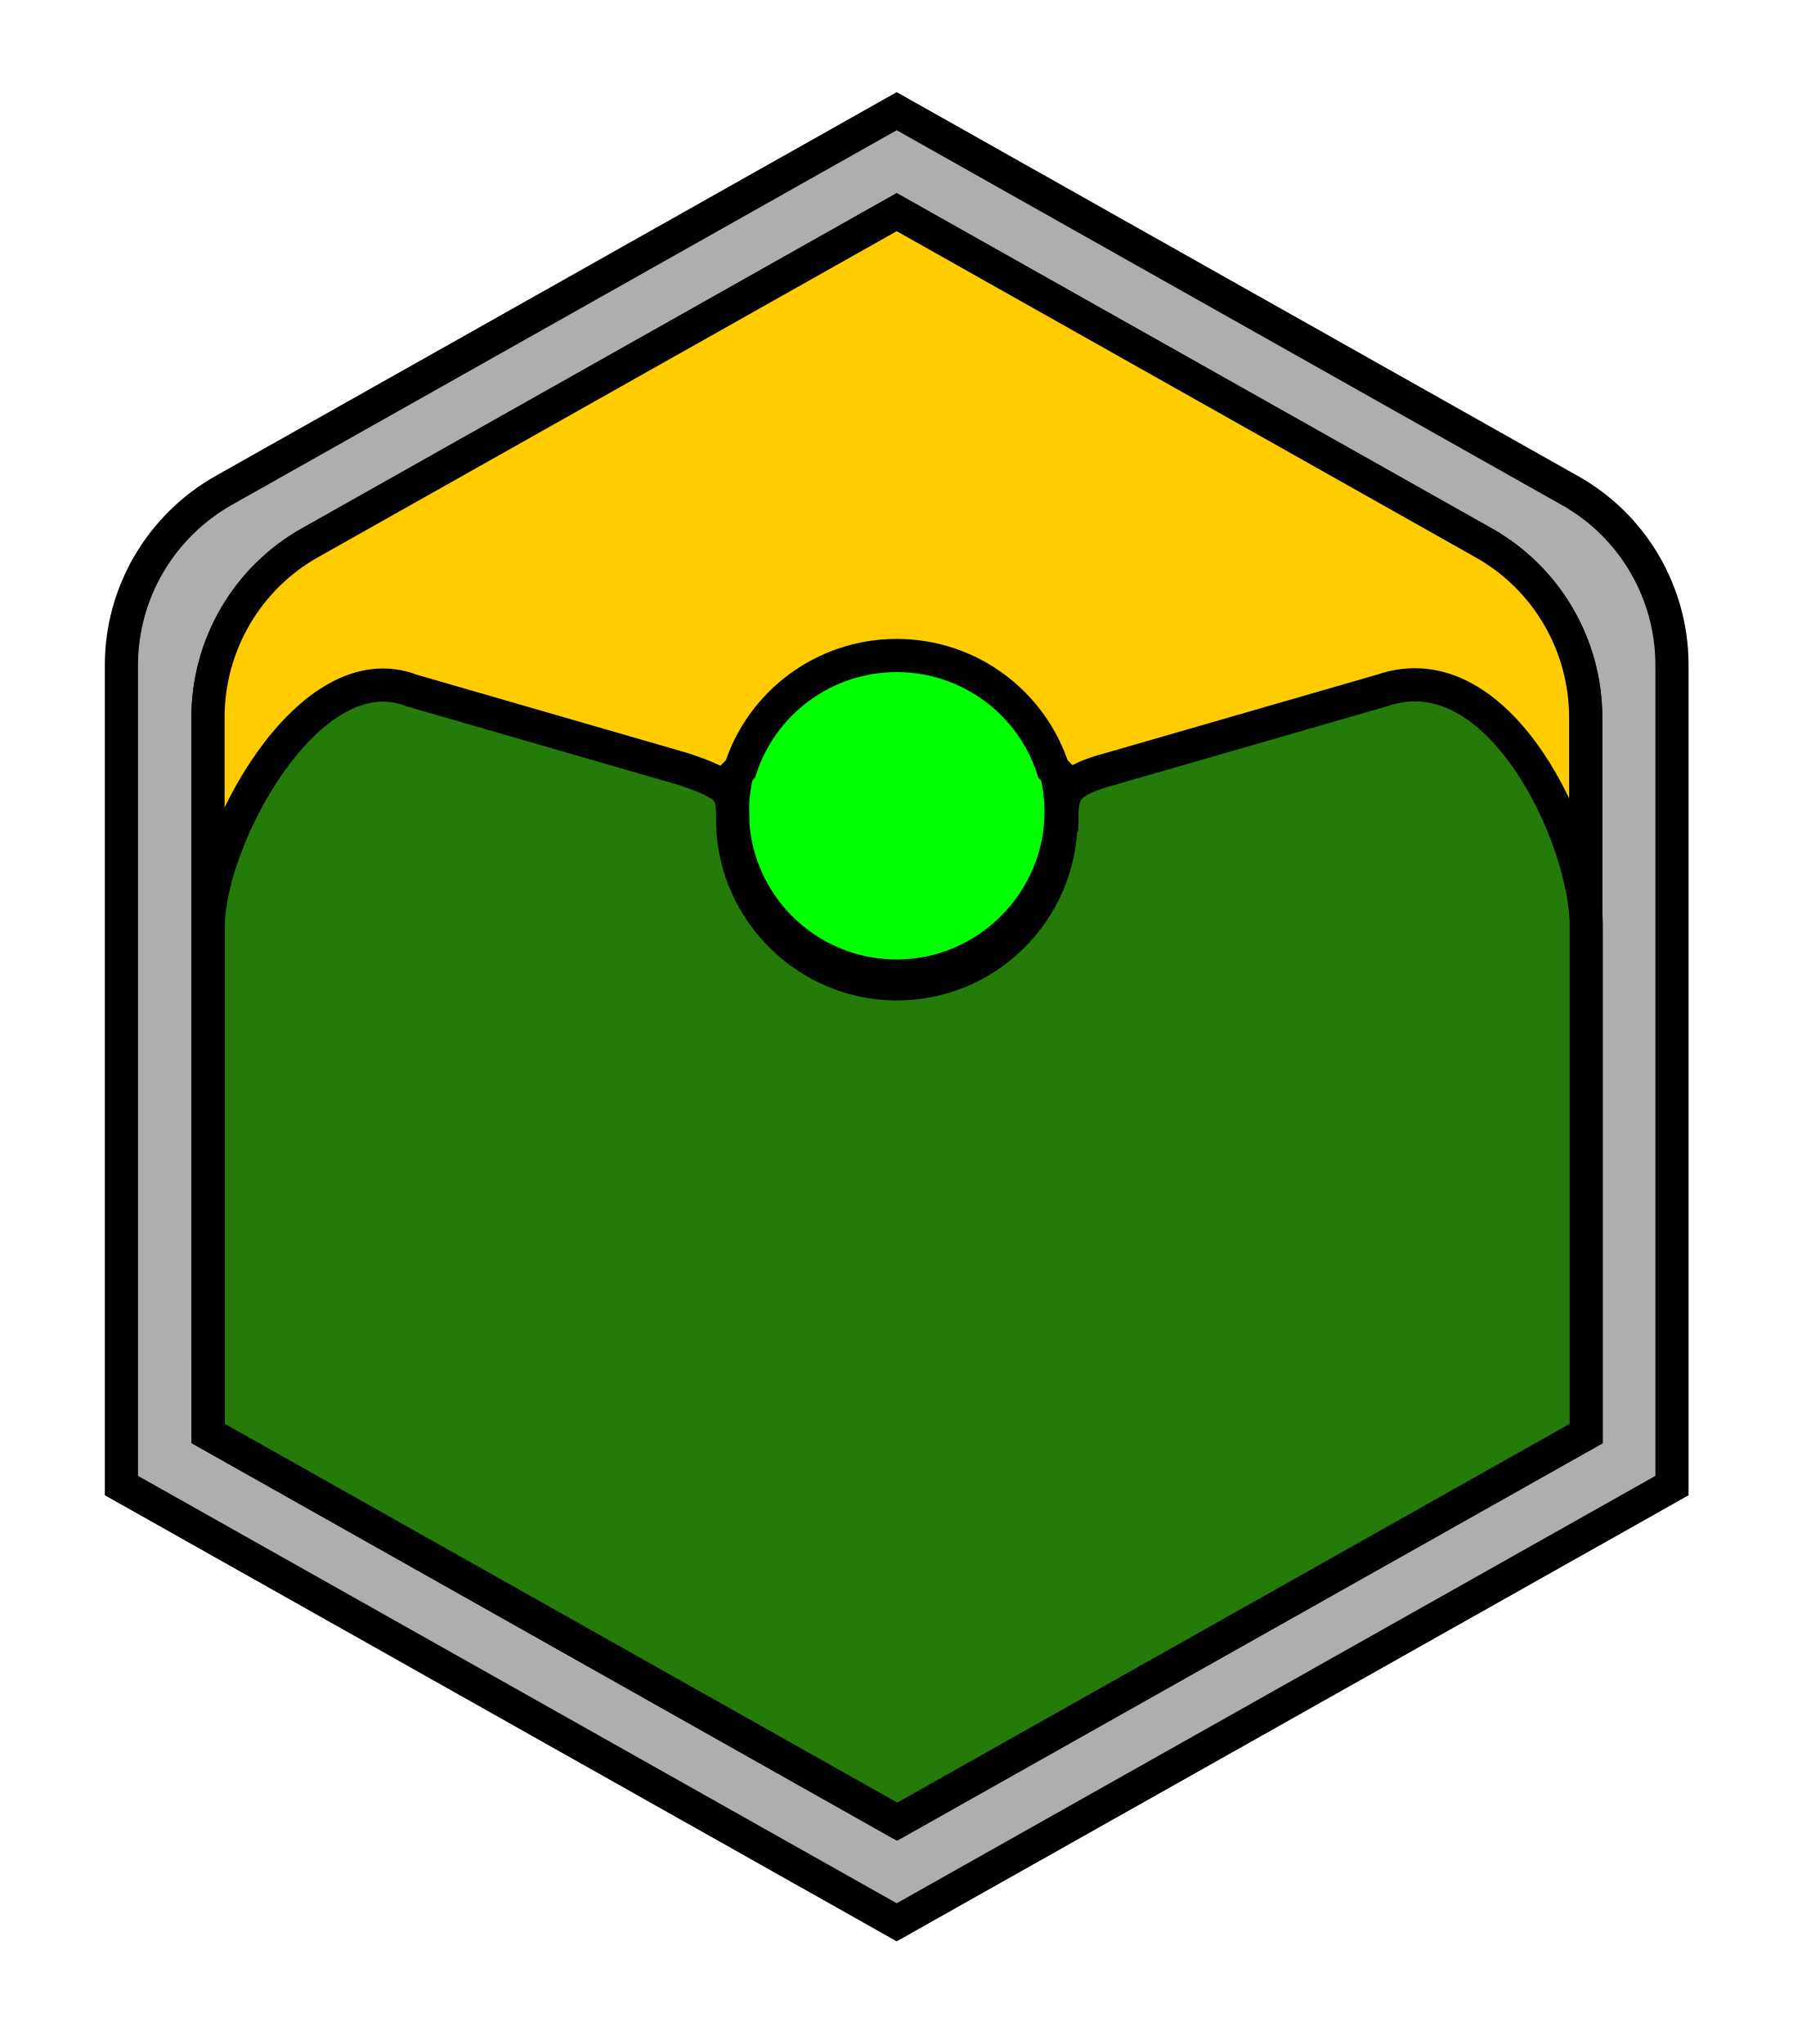
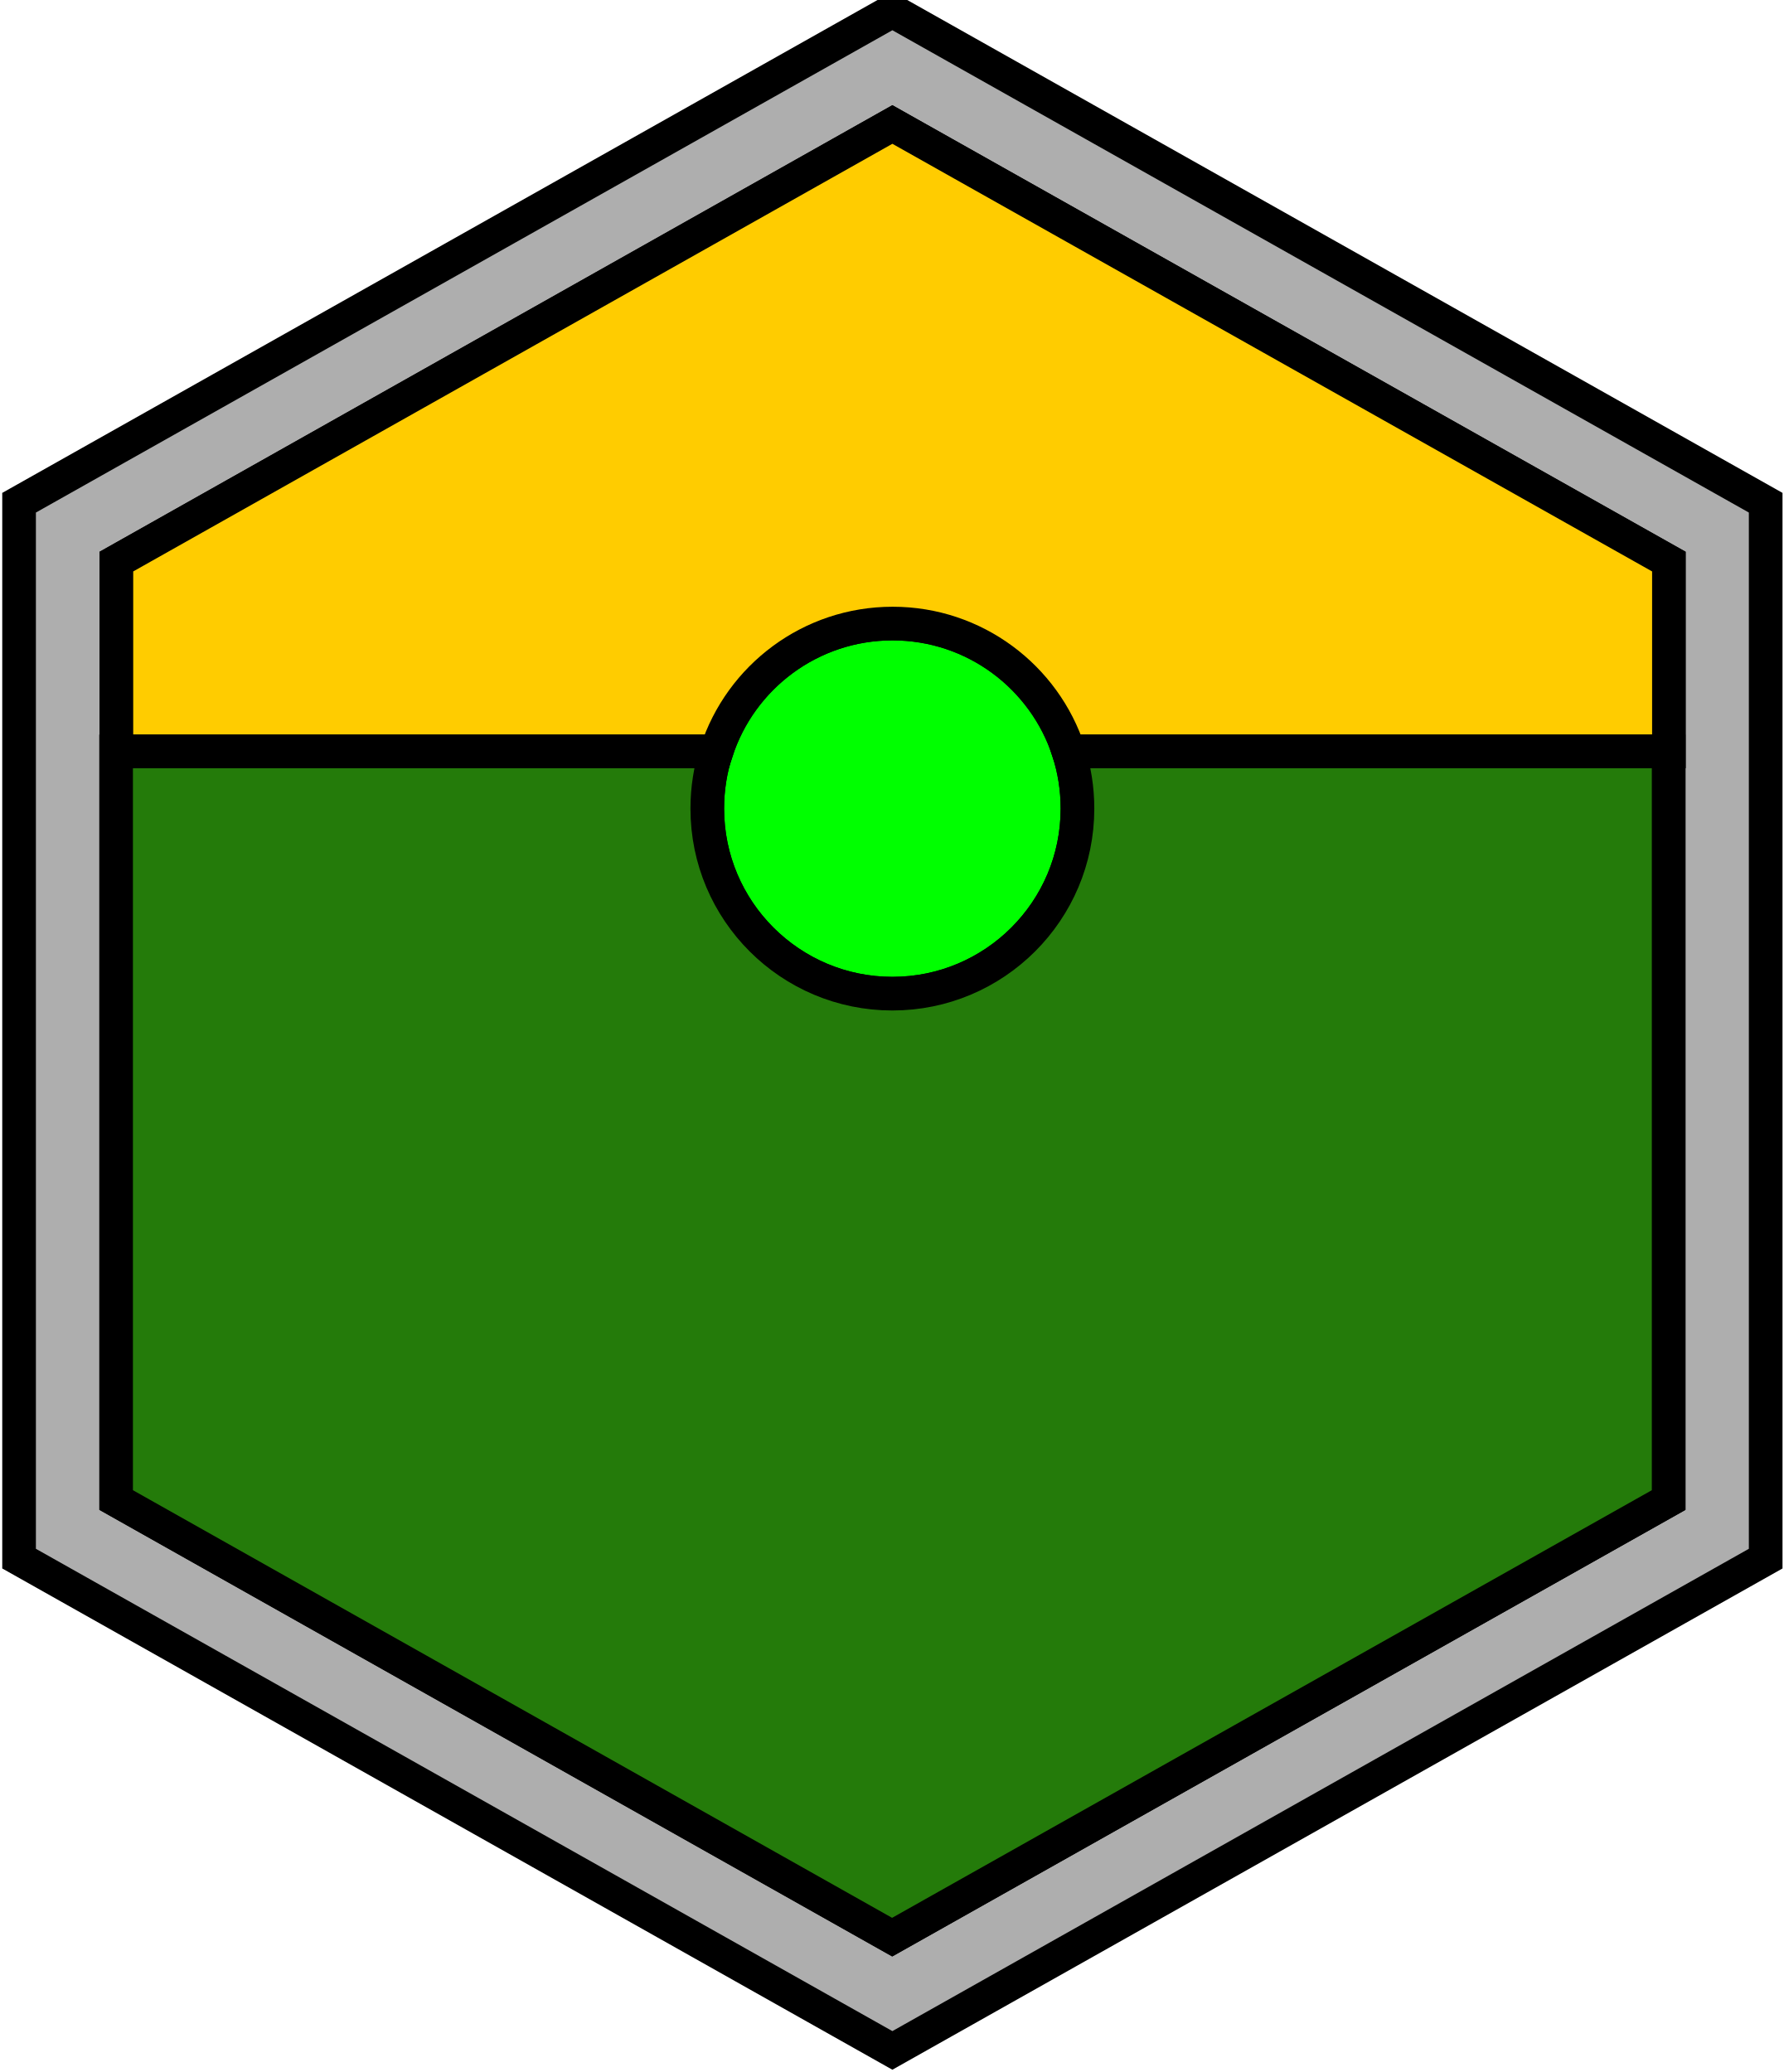
- <svg xmlns="http://www.w3.org/2000/svg" width="648" height="739" viewBox="0 0 648 739">
-   <path d="M324.2 40.2L80.9 177.3C58.1 190.2 43.9 214.3 43.9 240.5V266.7V537.1L324.2 695L604.5 537.1V266.7V240.5C604.5 214.3 590.4 190.1 567.5 177.3L324.2 40.2ZM573.3 278V518.3L324.2 658.6L75.2 518.2V278V259.5C75.2 233.3 89.3 209.1 112.2 196.3L324.2 76.7L536.3 196.2C559.1 209.1 573.3 233.2 573.3 259.4V278Z" fill="#AEAEAE" stroke="black" stroke-width="12" stroke-miterlimit="10" />
-   <path d="M324.8 352.9C356.4 352.6 382.6 327 383.6 295.4C383.8 288.3 382.8 281.5 380.7 275.2C373 251.4 350.6 234.2 324.2 234.2C297.8 234.2 275.4 251.4 267.7 275.2C265.8 281 264.8 287.2 264.8 293.6C264.8 326.5 291.7 353.2 324.8 352.9Z" fill="#00FF00" stroke="black" stroke-width="12" stroke-miterlimit="10" />
-   <path d="M75.2 259.4V476.4L267.7 278C275.4 254.2 297.8 237 324.2 237C350.6 237 373 254.2 380.7 278L573.3 476.4V259.4C573.3 233.2 559.2 209 536.3 196.2L324.2 76.7L112.1 196.2C89.3 209 75.2 233.2 75.2 259.4Z" fill="#FFCC00" stroke="black" stroke-width="12" stroke-miterlimit="10" />
-   <path d="M383.6 296.3C383.6 329.3 356.6 356.1 323.6 355.7C292 355.4 265.9 329.8 264.9 298.2C264.9 297.6 264.9 296.9 264.9 296.3C264.9 286.2 264.6 283.9 246.9 278L149 249.7C111.7 235.1 75.3 303.4 75.3 334.8V518.3L324.4 658.6L573.5 518.3V334.7C573.5 303.4 542.3 235 499.8 249.6L401.8 277.9C385.3 282.3 383.9 286.1 383.9 296.1C383.6 296.2 383.6 296.2 383.6 296.3Z" fill="#247B0A" stroke="black" stroke-width="12" stroke-miterlimit="10" />
+ <svg xmlns="http://www.w3.org/2000/svg" width="636" height="739" viewBox="0 0 636 739" fill="none">
+   <path d="M318.2 3.9L6.8 179.3V255.5V555.9L318.2 731.3L629.6 555.9V255.5V179.3L318.2 3.9ZM595 268V535L318.2 690.9L41.5 535V268V200.3L318.2 44.4L595 200.3V268Z" fill="#AEAEAE" stroke="black" stroke-width="12" stroke-miterlimit="10" />
+   <path d="M318.2 354.4C354.6 354.4 384.2 324.9 384.2 288.4C384.2 281.3 383.1 274.4 381 268C372.4 241.5 347.5 222.4 318.2 222.4C288.9 222.4 264 241.5 255.4 268C253.3 274.4 252.2 281.3 252.2 288.4C252.2 324.8 281.8 354.4 318.2 354.4Z" fill="#00FF00" stroke="black" stroke-width="12" stroke-miterlimit="10" />
+   <path d="M41.5 200.3V268H255.5C264.1 241.5 289 222.4 318.3 222.4C347.6 222.4 372.5 241.5 381.1 268H595.1V200.3L318.2 44.4L41.5 200.3Z" fill="#FFCC00" stroke="black" stroke-width="12" stroke-miterlimit="10" />
+   <path d="M384.2 288.4C384.2 324.9 354.6 354.4 318.2 354.4C281.8 354.4 252.2 324.9 252.2 288.4C252.2 281.3 253.3 274.4 255.4 268H41.4V535L318.1 690.9L595 535V268H381C383.1 274.4 384.2 281.3 384.2 288.4Z" fill="#247B0A" stroke="black" stroke-width="12" stroke-miterlimit="10" />
</svg>
